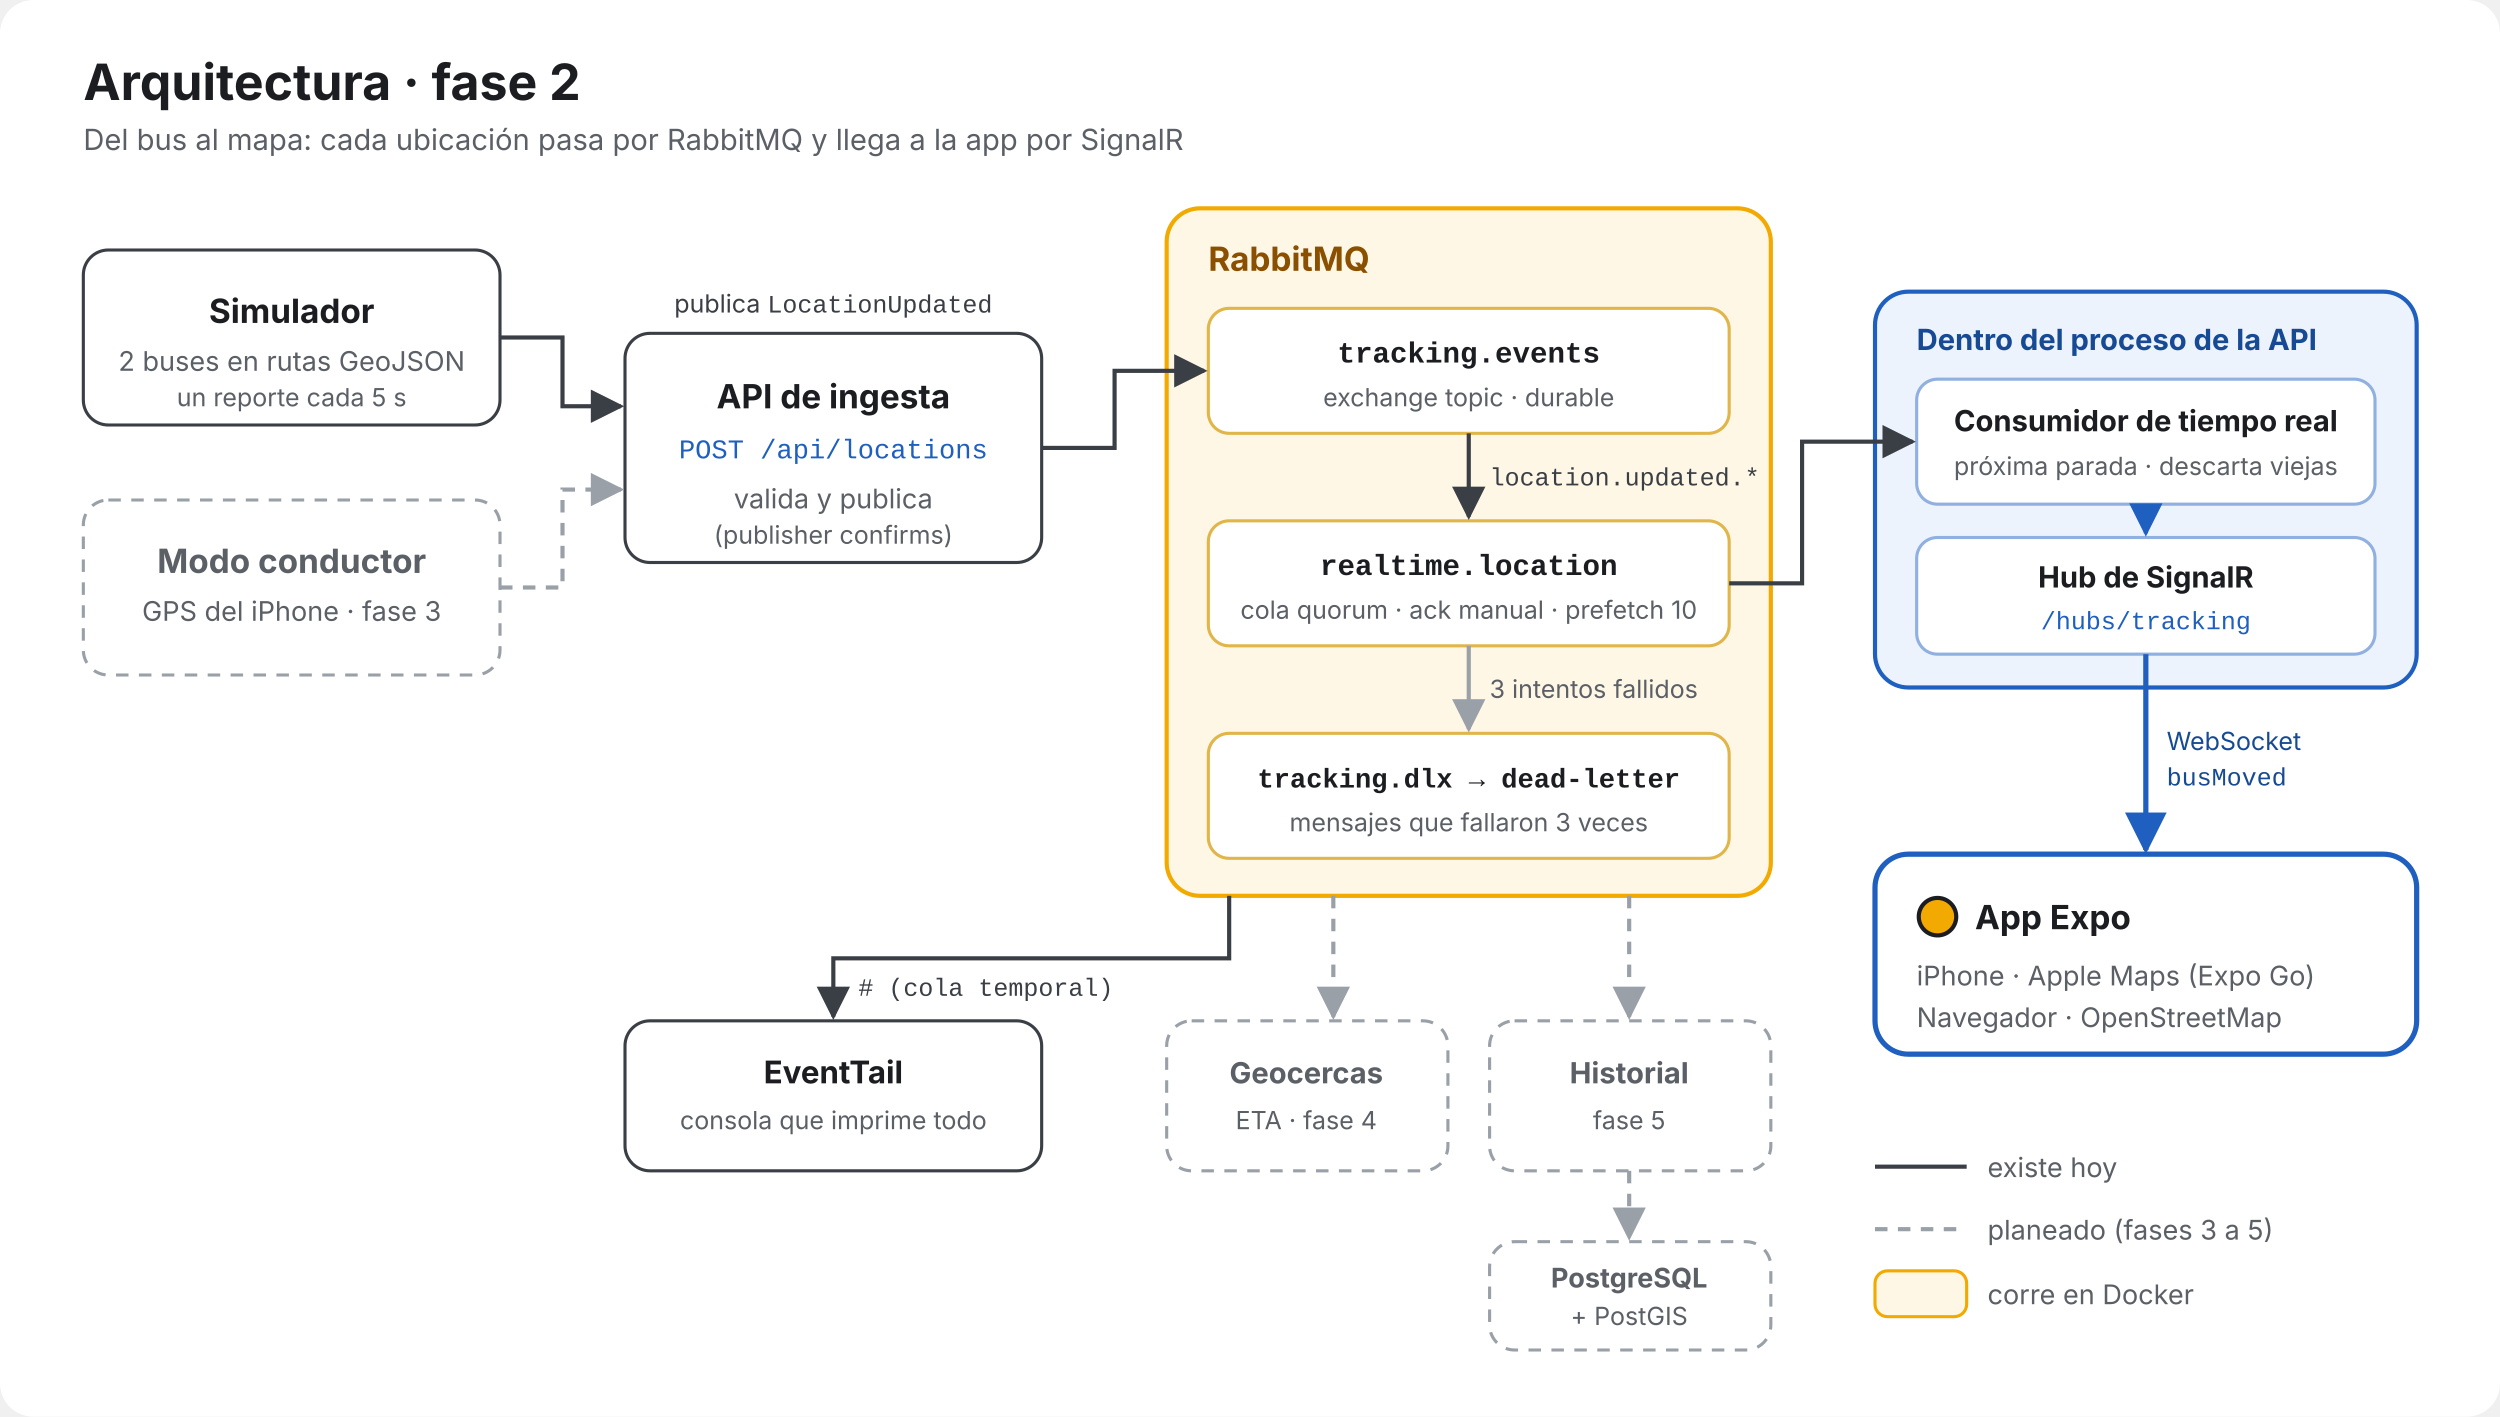
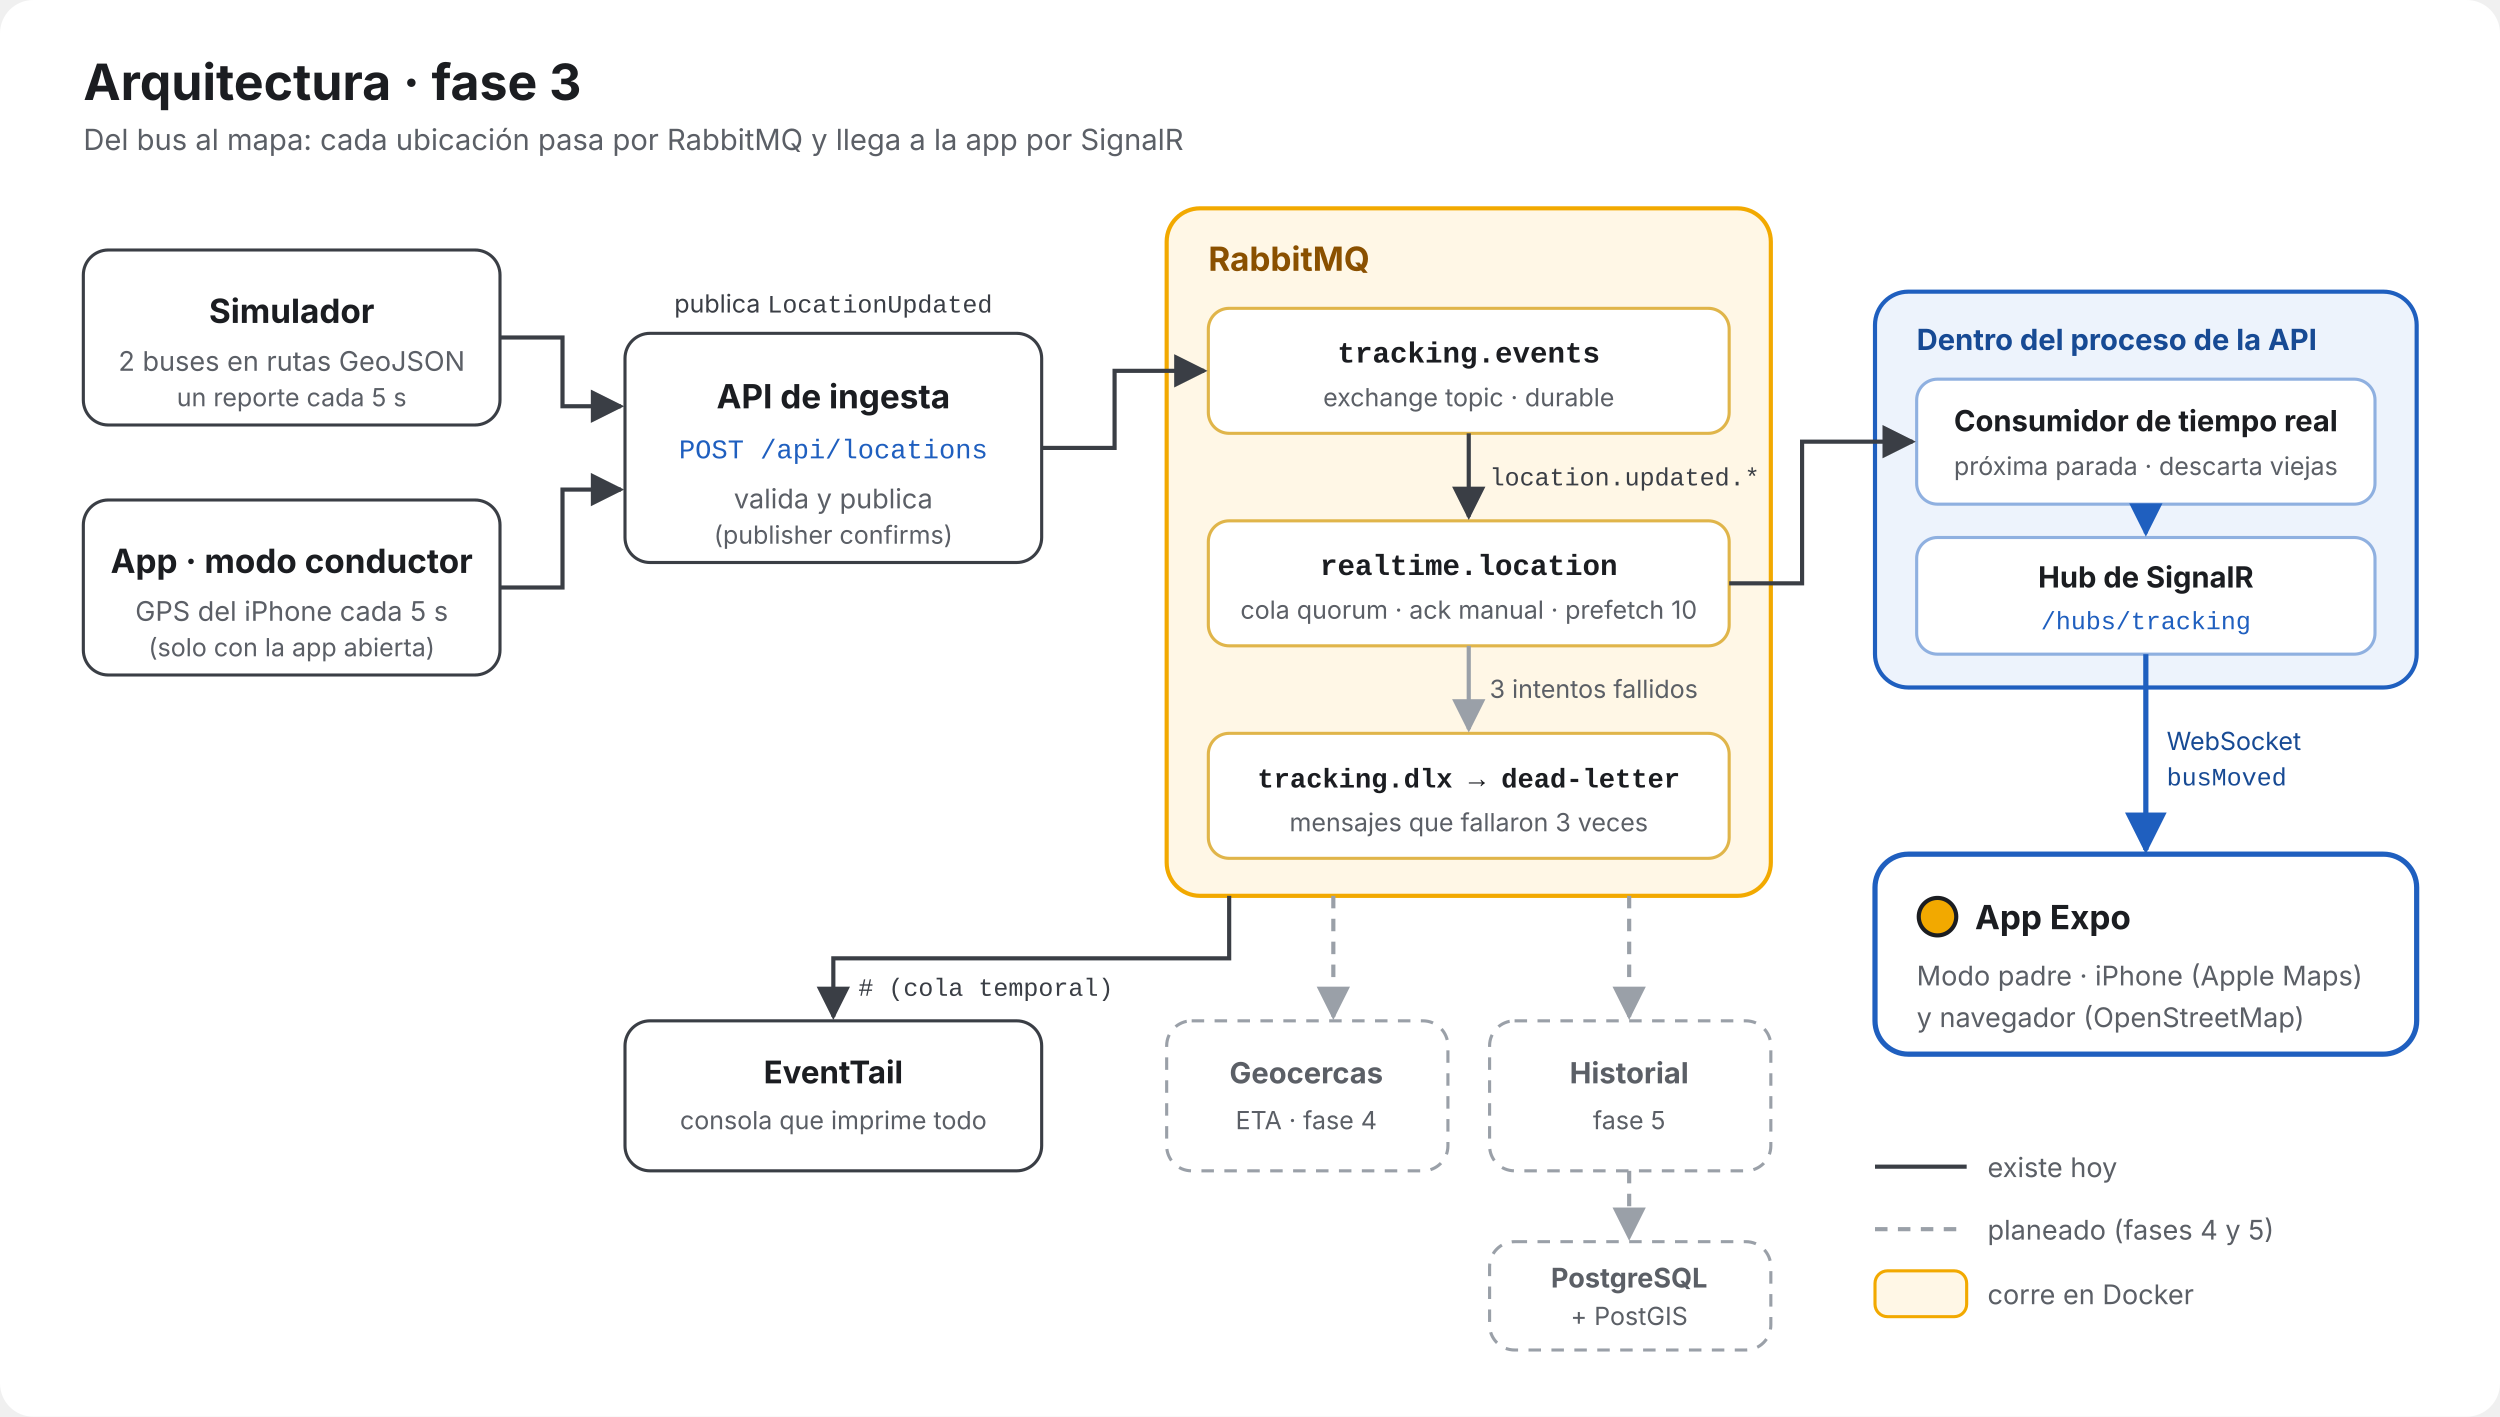
<svg xmlns="http://www.w3.org/2000/svg" width="1200" height="680" viewBox="0 0 1200 680" role="img" aria-labelledby="title desc" font-family="Inter, 'Segoe UI', Helvetica, Arial, sans-serif">
  <defs>
    <marker id="arrow" viewBox="0 0 10 10" refX="9" refY="5" markerWidth="8" markerHeight="8" orient="auto-start-reverse">
      <path d="M0 0 L10 5 L0 10 z" fill="#3A3E45" />
    </marker>
    <marker id="arrow-muted" viewBox="0 0 10 10" refX="9" refY="5" markerWidth="8" markerHeight="8" orient="auto-start-reverse">
      <path d="M0 0 L10 5 L0 10 z" fill="#9AA0A8" />
    </marker>
    <marker id="arrow-blue" viewBox="0 0 10 10" refX="9" refY="5" markerWidth="8" markerHeight="8" orient="auto-start-reverse">
      <path d="M0 0 L10 5 L0 10 z" fill="#1F5FBF" />
    </marker>
  </defs>
  <rect x="0" y="0" width="1200" height="680" rx="16" fill="#FFFFFF" />
-   <text x="40" y="48" font-size="24" font-weight="700" fill="#1B1D21">Arquitectura · fase 2</text>
+   <text x="40" y="48" font-size="24" font-weight="700" fill="#1B1D21">Arquitectura · fase 3</text>
  <text x="40" y="72" font-size="14" fill="#5B5F66">Del bus al mapa: cada ubicación pasa por RabbitMQ y llega a la app por SignalR</text>
  <rect x="40" y="120" width="200" height="84" rx="12" fill="#FFFFFF" stroke="#3A3E45" stroke-width="1.5" />
  <text x="140" y="155" font-size="16" font-weight="700" fill="#1B1D21" text-anchor="middle">Simulador</text>
  <text x="140" y="178" font-size="13" fill="#5B5F66" text-anchor="middle">2 buses en rutas GeoJSON</text>
  <text x="140" y="195" font-size="12" fill="#5B5F66" text-anchor="middle">un reporte cada 5 s</text>
-   <rect x="40" y="240" width="200" height="84" rx="12" fill="#FFFFFF" stroke="#9AA0A8" stroke-width="1.5" stroke-dasharray="6 5" />
-   <text x="140" y="275" font-size="16" font-weight="700" fill="#5B5F66" text-anchor="middle">Modo conductor</text>
-   <text x="140" y="298" font-size="13" fill="#5B5F66" text-anchor="middle">GPS del iPhone · fase 3</text>
+   <rect x="40" y="240" width="200" height="84" rx="12" fill="#FFFFFF" stroke="#3A3E45" stroke-width="1.5" />
+   <text x="140" y="275" font-size="16" font-weight="700" fill="#1B1D21" text-anchor="middle">App · modo conductor</text>
+   <text x="140" y="298" font-size="13" fill="#5B5F66" text-anchor="middle">GPS del iPhone cada 5 s</text>
+   <text x="140" y="315" font-size="12" fill="#5B5F66" text-anchor="middle">(solo con la app abierta)</text>
  <rect x="300" y="160" width="200" height="110" rx="12" fill="#FFFFFF" stroke="#3A3E45" stroke-width="1.5" />
  <text x="400" y="196" font-size="16" font-weight="700" fill="#1B1D21" text-anchor="middle">API de ingesta</text>
  <text x="400" y="220" font-size="13" fill="#1F5FBF" text-anchor="middle" font-family="Consolas, 'Courier New', monospace">POST /api/locations</text>
  <text x="400" y="244" font-size="13" fill="#5B5F66" text-anchor="middle">valida y publica</text>
  <text x="400" y="261" font-size="12" fill="#5B5F66" text-anchor="middle">(publisher confirms)</text>
  <path d="M240 162 H270 V195 H298" fill="none" stroke="#3A3E45" stroke-width="2" marker-end="url(#arrow)" />
-   <path d="M240 282 H270 V235 H298" fill="none" stroke="#9AA0A8" stroke-width="2" stroke-dasharray="6 5" marker-end="url(#arrow-muted)" />
+   <path d="M240 282 H270 V235 H298" fill="none" stroke="#3A3E45" stroke-width="2" marker-end="url(#arrow)" />
  <rect x="560" y="100" width="290" height="330" rx="16" fill="#FFF7E6" stroke="#F2A900" stroke-width="2" />
  <text x="580" y="130" font-size="16" font-weight="700" fill="#8A5000">RabbitMQ</text>
  <rect x="580" y="148" width="250" height="60" rx="10" fill="#FFFFFF" stroke="#E0B54A" stroke-width="1.5" />
  <text x="705" y="174" font-size="14" font-weight="700" fill="#1B1D21" text-anchor="middle" font-family="Consolas, 'Courier New', monospace">tracking.events</text>
  <text x="705" y="195" font-size="12" fill="#5B5F66" text-anchor="middle">exchange topic · durable</text>
  <rect x="580" y="250" width="250" height="60" rx="10" fill="#FFFFFF" stroke="#E0B54A" stroke-width="1.5" />
  <text x="705" y="276" font-size="14" font-weight="700" fill="#1B1D21" text-anchor="middle" font-family="Consolas, 'Courier New', monospace">realtime.location</text>
  <text x="705" y="297" font-size="12" fill="#5B5F66" text-anchor="middle">cola quorum · ack manual · prefetch 10</text>
  <rect x="580" y="352" width="250" height="60" rx="10" fill="#FFFFFF" stroke="#E0B54A" stroke-width="1.5" />
  <text x="705" y="378" font-size="13" font-weight="700" fill="#1B1D21" text-anchor="middle" font-family="Consolas, 'Courier New', monospace">tracking.dlx → dead-letter</text>
  <text x="705" y="399" font-size="12" fill="#5B5F66" text-anchor="middle">mensajes que fallaron 3 veces</text>
  <path d="M500 215 H535 V178 H578" fill="none" stroke="#3A3E45" stroke-width="2" marker-end="url(#arrow)" />
  <text x="400" y="150" font-size="12" fill="#3A3E45" text-anchor="middle">publica <tspan font-family="Consolas, 'Courier New', monospace">LocationUpdated</tspan>
  </text>
  <path d="M705 208 V248" fill="none" stroke="#3A3E45" stroke-width="2" marker-end="url(#arrow)" />
  <text x="715" y="233" font-size="12" fill="#3A3E45" font-family="Consolas, 'Courier New', monospace">location.updated.*</text>
  <path d="M705 310 V350" fill="none" stroke="#9AA0A8" stroke-width="2" marker-end="url(#arrow-muted)" />
  <text x="715" y="335" font-size="12" fill="#5B5F66">3 intentos fallidos</text>
  <rect x="900" y="140" width="260" height="190" rx="16" fill="#EDF3FC" stroke="#1F5FBF" stroke-width="2" />
  <text x="920" y="168" font-size="14" font-weight="700" fill="#174A94">Dentro del proceso de la API</text>
  <rect x="920" y="182" width="220" height="60" rx="10" fill="#FFFFFF" stroke="#8FB0E0" stroke-width="1.5" />
  <text x="1030" y="207" font-size="14" font-weight="700" fill="#1B1D21" text-anchor="middle">Consumidor de tiempo real</text>
  <text x="1030" y="228" font-size="12" fill="#5B5F66" text-anchor="middle">próxima parada · descarta viejas</text>
  <rect x="920" y="258" width="220" height="56" rx="10" fill="#FFFFFF" stroke="#8FB0E0" stroke-width="1.5" />
  <text x="1030" y="282" font-size="14" font-weight="700" fill="#1B1D21" text-anchor="middle">Hub de SignalR</text>
  <text x="1030" y="302" font-size="12" fill="#1F5FBF" text-anchor="middle" font-family="Consolas, 'Courier New', monospace">/hubs/tracking</text>
  <path d="M830 280 H865 V212 H918" fill="none" stroke="#3A3E45" stroke-width="2" marker-end="url(#arrow)" />
  <path d="M1030 242 V256" fill="none" stroke="#1F5FBF" stroke-width="2" marker-end="url(#arrow-blue)" />
  <rect x="900" y="410" width="260" height="96" rx="16" fill="#FFFFFF" stroke="#1F5FBF" stroke-width="2.5" />
  <circle cx="930" cy="440" r="9" fill="#F2A900" stroke="#1B1D21" stroke-width="2" />
  <text x="948" y="446" font-size="16" font-weight="700" fill="#1B1D21">App Expo</text>
-   <text x="920" y="473" font-size="13" fill="#5B5F66">iPhone · Apple Maps (Expo Go)</text>
-   <text x="920" y="493" font-size="13" fill="#5B5F66">Navegador · OpenStreetMap</text>
+   <text x="920" y="473" font-size="13" fill="#5B5F66">Modo padre · iPhone (Apple Maps)</text>
+   <text x="920" y="493" font-size="13" fill="#5B5F66">y navegador (OpenStreetMap)</text>
  <path d="M1030 314 V408" fill="none" stroke="#1F5FBF" stroke-width="2.5" marker-end="url(#arrow-blue)" />
  <text x="1040" y="360" font-size="12" fill="#174A94">WebSocket</text>
  <text x="1040" y="377" font-size="12" fill="#174A94" font-family="Consolas, 'Courier New', monospace">busMoved</text>
  <rect x="300" y="490" width="200" height="72" rx="12" fill="#FFFFFF" stroke="#3A3E45" stroke-width="1.5" />
  <text x="400" y="520" font-size="15" font-weight="700" fill="#1B1D21" text-anchor="middle">EventTail</text>
  <text x="400" y="542" font-size="12" fill="#5B5F66" text-anchor="middle">consola que imprime todo</text>
  <rect x="560" y="490" width="135" height="72" rx="12" fill="#FFFFFF" stroke="#9AA0A8" stroke-width="1.5" stroke-dasharray="6 5" />
  <text x="627" y="520" font-size="14" font-weight="700" fill="#5B5F66" text-anchor="middle">Geocercas</text>
  <text x="627" y="542" font-size="12" fill="#5B5F66" text-anchor="middle">ETA · fase 4</text>
  <rect x="715" y="490" width="135" height="72" rx="12" fill="#FFFFFF" stroke="#9AA0A8" stroke-width="1.5" stroke-dasharray="6 5" />
  <text x="782" y="520" font-size="14" font-weight="700" fill="#5B5F66" text-anchor="middle">Historial</text>
  <text x="782" y="542" font-size="12" fill="#5B5F66" text-anchor="middle">fase 5</text>
  <rect x="715" y="596" width="135" height="52" rx="12" fill="#FFFFFF" stroke="#9AA0A8" stroke-width="1.5" stroke-dasharray="6 5" />
  <text x="782" y="618" font-size="13" font-weight="700" fill="#5B5F66" text-anchor="middle">PostgreSQL</text>
  <text x="782" y="636" font-size="12" fill="#5B5F66" text-anchor="middle">+ PostGIS</text>
  <path d="M590 430 V460 H400 V488" fill="none" stroke="#3A3E45" stroke-width="2" marker-end="url(#arrow)" />
  <text x="412" y="478" font-size="12" fill="#3A3E45" font-family="Consolas, 'Courier New', monospace">#  (cola temporal)</text>
  <path d="M640 430 V488" fill="none" stroke="#9AA0A8" stroke-width="2" stroke-dasharray="6 5" marker-end="url(#arrow-muted)" />
  <path d="M782 430 V488" fill="none" stroke="#9AA0A8" stroke-width="2" stroke-dasharray="6 5" marker-end="url(#arrow-muted)" />
  <path d="M782 562 V594" fill="none" stroke="#9AA0A8" stroke-width="2" stroke-dasharray="6 5" marker-end="url(#arrow-muted)" />
  <g font-size="13" fill="#5B5F66">
    <line x1="900" y1="560" x2="944" y2="560" stroke="#3A3E45" stroke-width="2" />
    <text x="954" y="565">existe hoy</text>
    <line x1="900" y1="590" x2="944" y2="590" stroke="#9AA0A8" stroke-width="2" stroke-dasharray="6 5" />
-     <text x="954" y="595">planeado (fases 3 a 5)</text>
+     <text x="954" y="595">planeado (fases 4 y 5)</text>
    <rect x="900" y="610" width="44" height="22" rx="6" fill="#FFF7E6" stroke="#F2A900" stroke-width="1.5" />
    <text x="954" y="626">corre en Docker</text>
  </g>
</svg>
